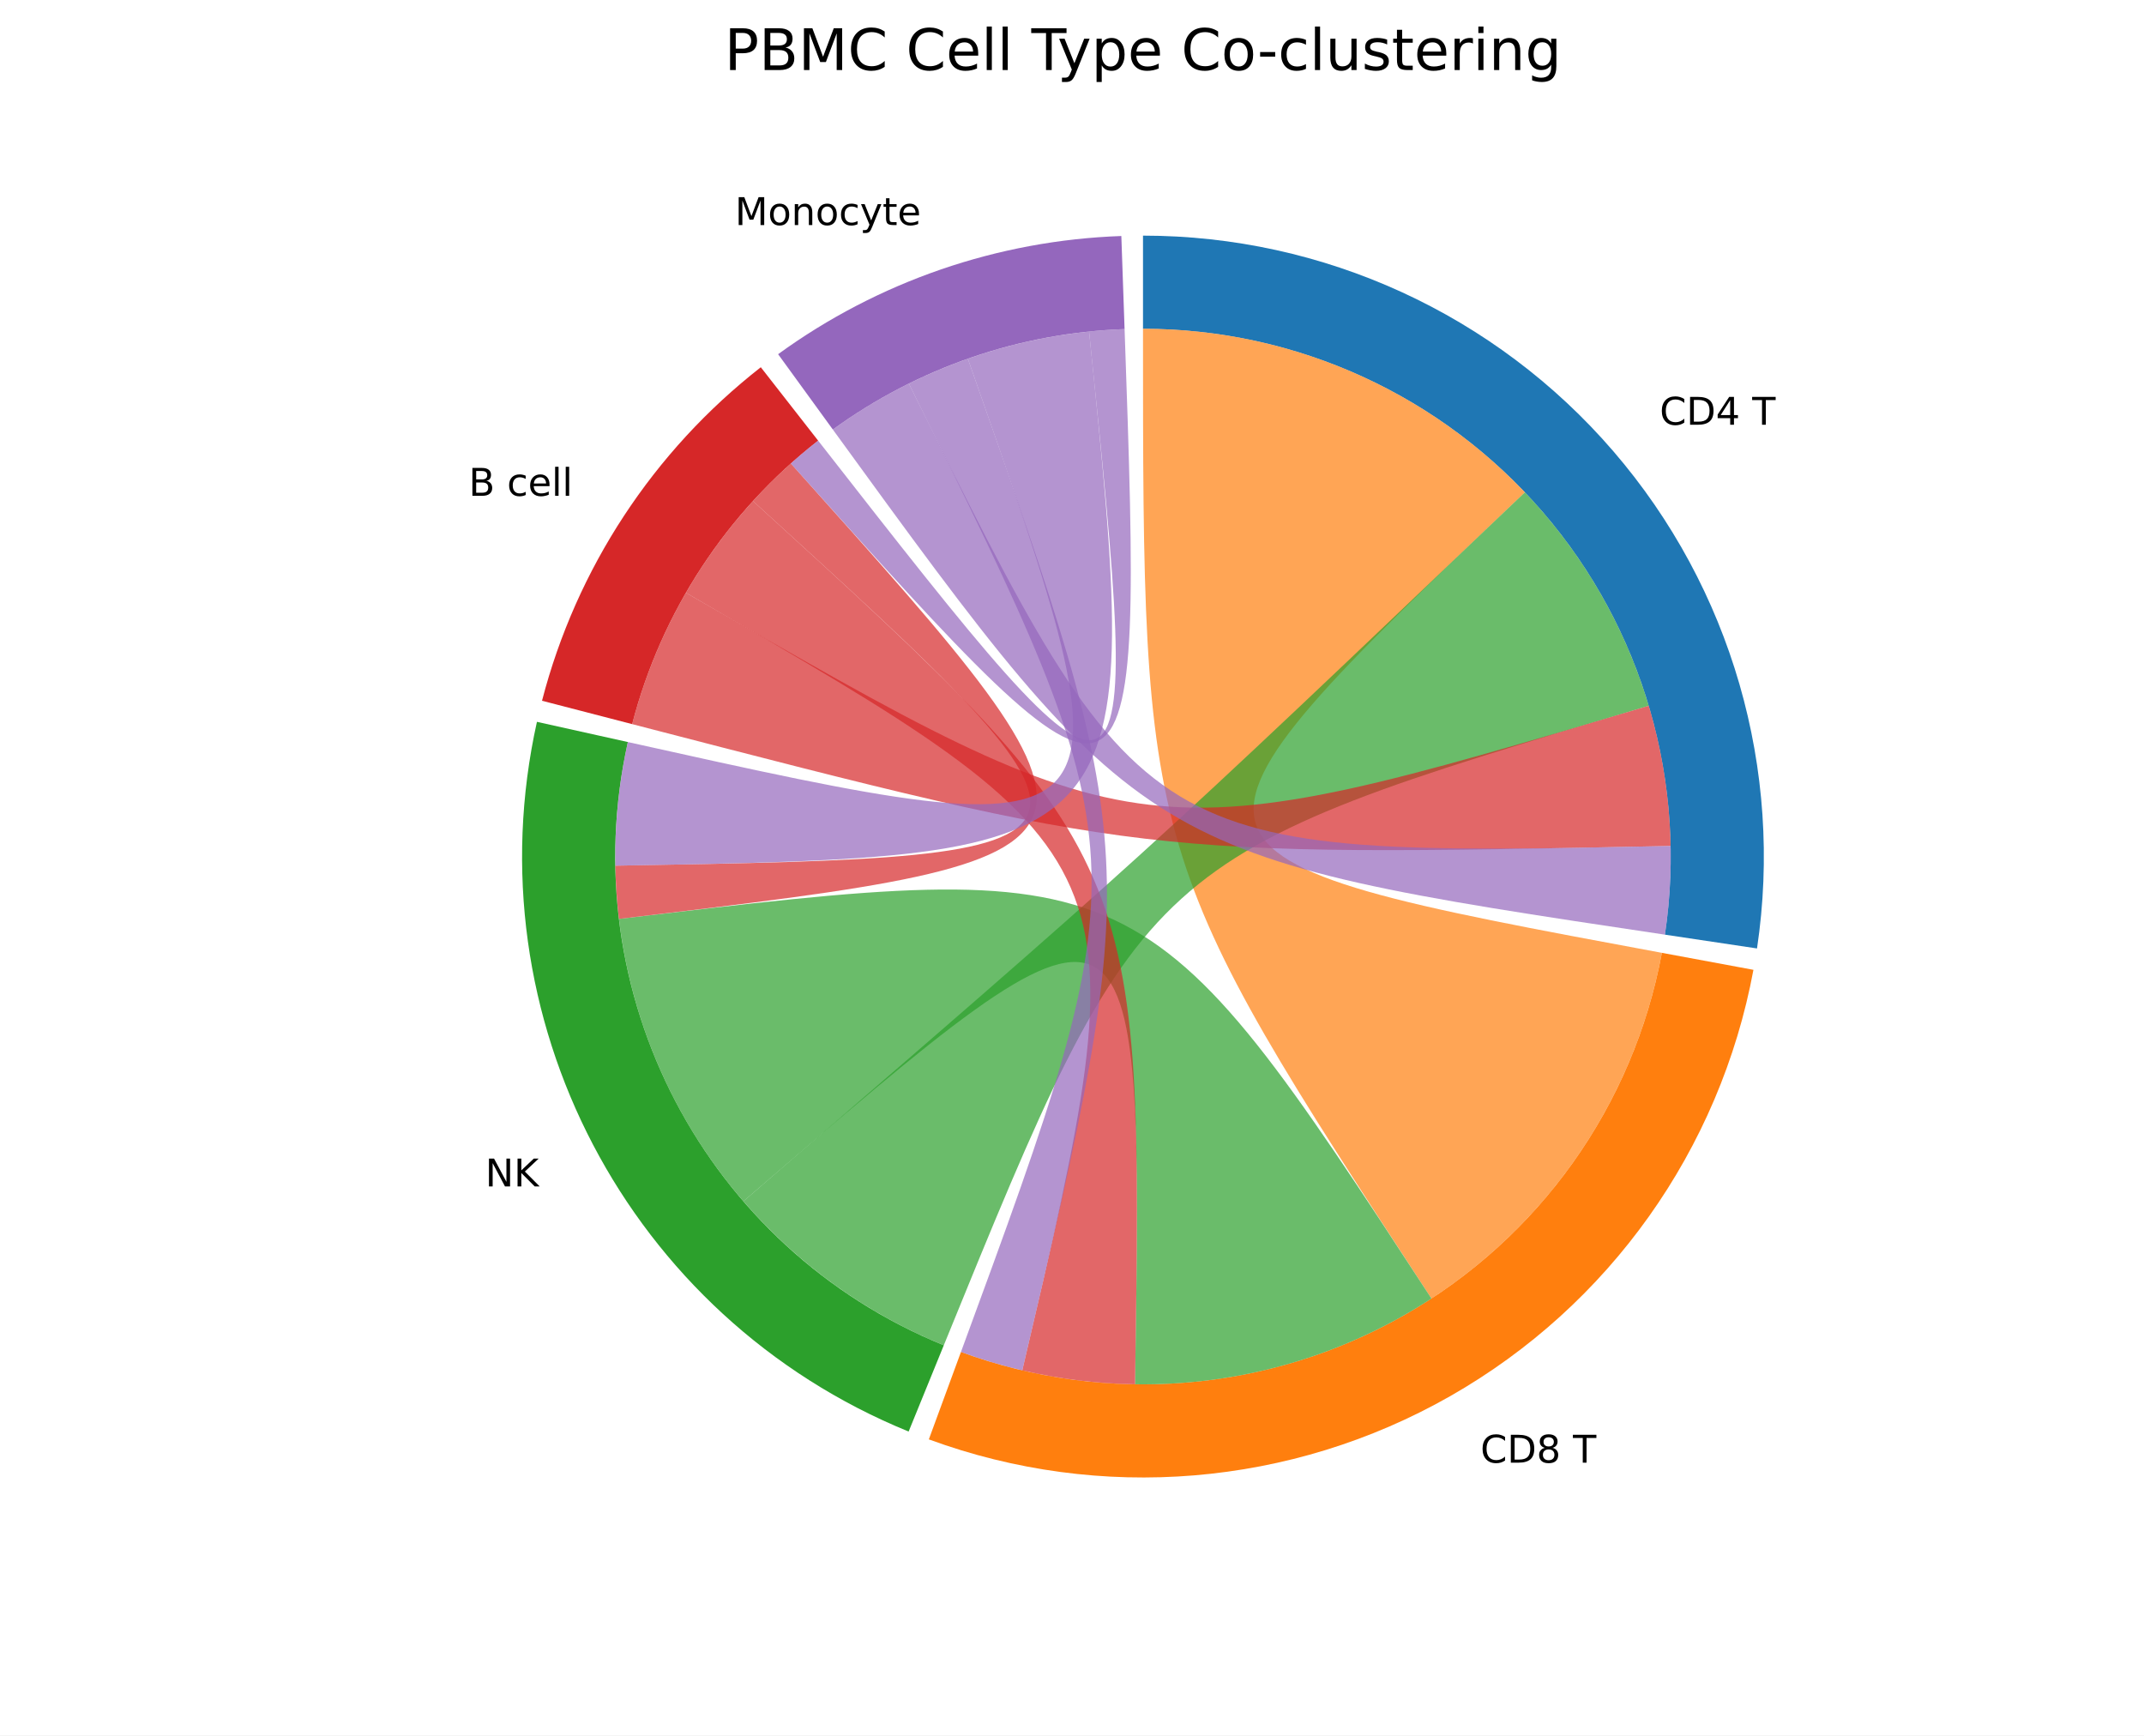
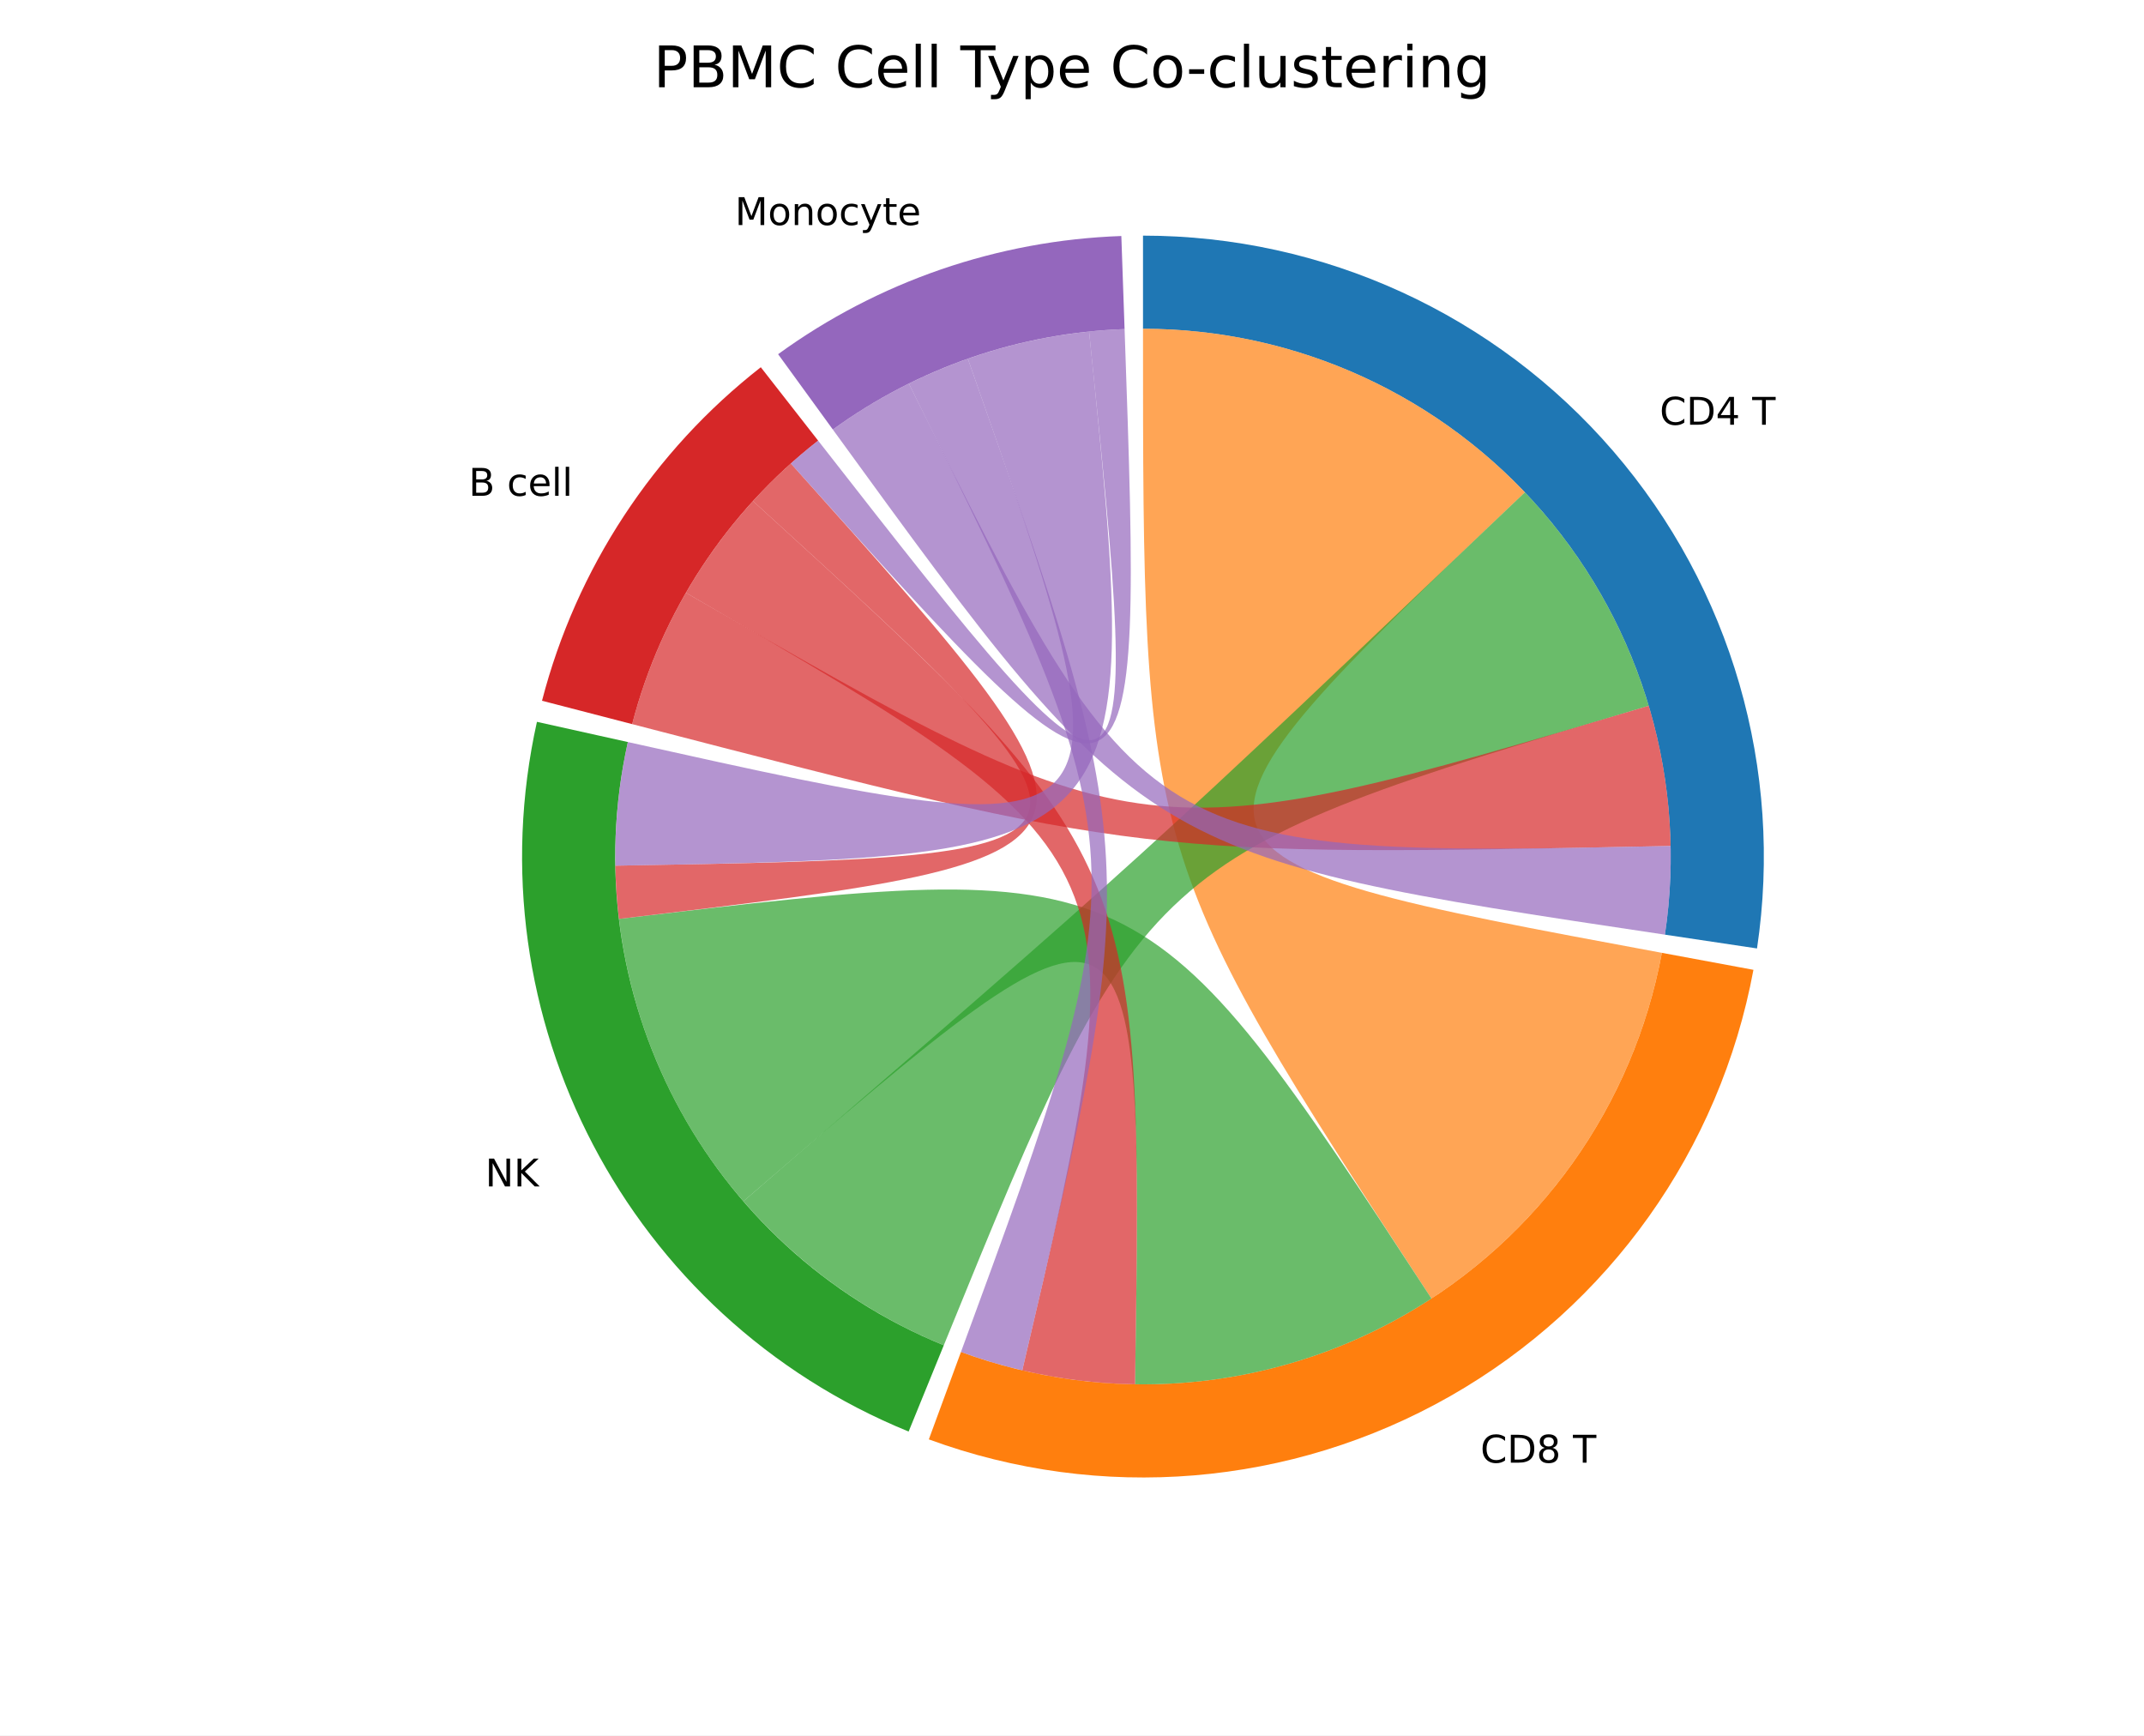
<svg xmlns="http://www.w3.org/2000/svg" width="673.4" height="545" font-family="DejaVu Sans, Liberation Sans, Arial, sans-serif" fill="black">
  <rect width="100%" height="100%" fill="white" />
-   <text x="359" y="22" font-size="18" text-anchor="middle">PBMC Cell Type Co-clustering</text>
+   <text x="336.7" y="27.4" font-size="18" text-anchor="middle">PBMC Cell Type Co-clustering</text>
  <path d="M 359 74 A 195 195 0 0 1 551.853 297.856 L 522.925 293.528 A 165.75 165.75 0 0 0 359 103.25 Z" stroke="none" stroke-width="0" fill="#1f77b4" />
  <path d="M 550.729 304.569 A 195 195 0 0 1 291.735 452.031 L 301.824 424.576 A 165.75 165.75 0 0 0 521.969 299.234 Z" stroke="none" stroke-width="0" fill="#ff7f0e" />
  <path d="M 285.388 449.572 A 195 195 0 0 1 168.646 226.688 L 197.199 233.035 A 165.75 165.75 0 0 0 296.43 422.486 Z" stroke="none" stroke-width="0" fill="#2ca02c" />
  <path d="M 170.239 220.07 A 195 195 0 0 1 238.958 115.329 L 256.964 138.379 A 165.75 165.75 0 0 0 198.553 227.41 Z" stroke="none" stroke-width="0" fill="#d62728" />
  <path d="M 244.394 111.233 A 195 195 0 0 1 352.195 74.119 L 353.215 103.351 A 165.75 165.75 0 0 0 261.585 134.898 Z" stroke="none" stroke-width="0" fill="#9467bd" />
  <text x="521.28" y="133.39" font-size="12" text-anchor="start">CD4 T</text>
  <text x="464.98" y="459.34" font-size="12" text-anchor="start">CD8 T</text>
  <text x="169.25" y="372.59" font-size="12" text-anchor="end">NK</text>
  <text x="179.9" y="155.7" font-size="12" text-anchor="end">B cell</text>
  <text x="289.27" y="70.67" font-size="12" text-anchor="end">Monocyte</text>
  <path d="M 521.969 299.234 A 165.75 165.75 0 0 1 449.595 407.801 C 359 269 359 269 359 103.25 A 165.75 165.75 0 0 1 478.947 154.607 C 359 269 359 269 521.969 299.234 Z" stroke="none" stroke-width="0" fill="#ff7f0e" fill-opacity="0.7" />
  <path d="M 296.43 422.486 A 165.75 165.75 0 0 1 233.489 377.259 C 359 269 359 269 478.947 154.607 A 165.75 165.75 0 0 1 517.842 221.646 C 359 269 359 269 296.43 422.486 Z" stroke="none" stroke-width="0" fill="#2ca02c" fill-opacity="0.7" />
  <path d="M 233.489 377.259 A 165.75 165.75 0 0 1 194.41 288.579 C 359 269 359 269 449.595 407.801 A 165.75 165.75 0 0 1 356.503 434.731 C 359 269 359 269 233.489 377.259 Z" stroke="none" stroke-width="0" fill="#2ca02c" fill-opacity="0.7" />
  <path d="M 198.553 227.41 A 165.75 165.75 0 0 1 215.434 186.164 C 359 269 359 269 517.842 221.646 A 165.75 165.75 0 0 1 524.717 265.679 C 359 269 359 269 198.553 227.41 Z" stroke="none" stroke-width="0" fill="#d62728" fill-opacity="0.7" />
  <path d="M 215.434 186.164 A 165.75 165.75 0 0 1 236.497 157.349 C 359 269 359 269 356.503 434.731 A 165.75 165.75 0 0 1 321.08 430.354 C 359 269 359 269 215.434 186.164 Z" stroke="none" stroke-width="0" fill="#d62728" fill-opacity="0.7" />
  <path d="M 236.497 157.349 A 165.75 165.75 0 0 1 248.396 145.551 C 359 269 359 269 194.41 288.579 A 165.75 165.75 0 0 1 193.275 271.861 C 359 269 359 269 236.497 157.349 Z" stroke="none" stroke-width="0" fill="#d62728" fill-opacity="0.7" />
  <path d="M 261.585 134.898 A 165.75 165.75 0 0 1 285.463 120.456 C 359 269 359 269 524.717 265.679 A 165.75 165.75 0 0 1 522.925 293.528 C 359 269 359 269 261.585 134.898 Z" stroke="none" stroke-width="0" fill="#9467bd" fill-opacity="0.7" />
  <path d="M 285.463 120.456 A 165.75 165.75 0 0 1 303.988 112.646 C 359 269 359 269 321.08 430.354 A 165.75 165.75 0 0 1 301.824 424.576 C 359 269 359 269 285.463 120.456 Z" stroke="none" stroke-width="0" fill="#9467bd" fill-opacity="0.7" />
  <path d="M 303.988 112.646 A 165.75 165.75 0 0 1 342.068 104.117 C 359 269 359 269 193.275 271.861 A 165.75 165.75 0 0 1 197.199 233.035 C 359 269 359 269 303.988 112.646 Z" stroke="none" stroke-width="0" fill="#9467bd" fill-opacity="0.7" />
  <path d="M 342.068 104.117 A 165.75 165.75 0 0 1 353.215 103.351 C 359 269 359 269 248.396 145.551 A 165.75 165.75 0 0 1 256.964 138.379 C 359 269 359 269 342.068 104.117 Z" stroke="none" stroke-width="0" fill="#9467bd" fill-opacity="0.7" />
</svg>
